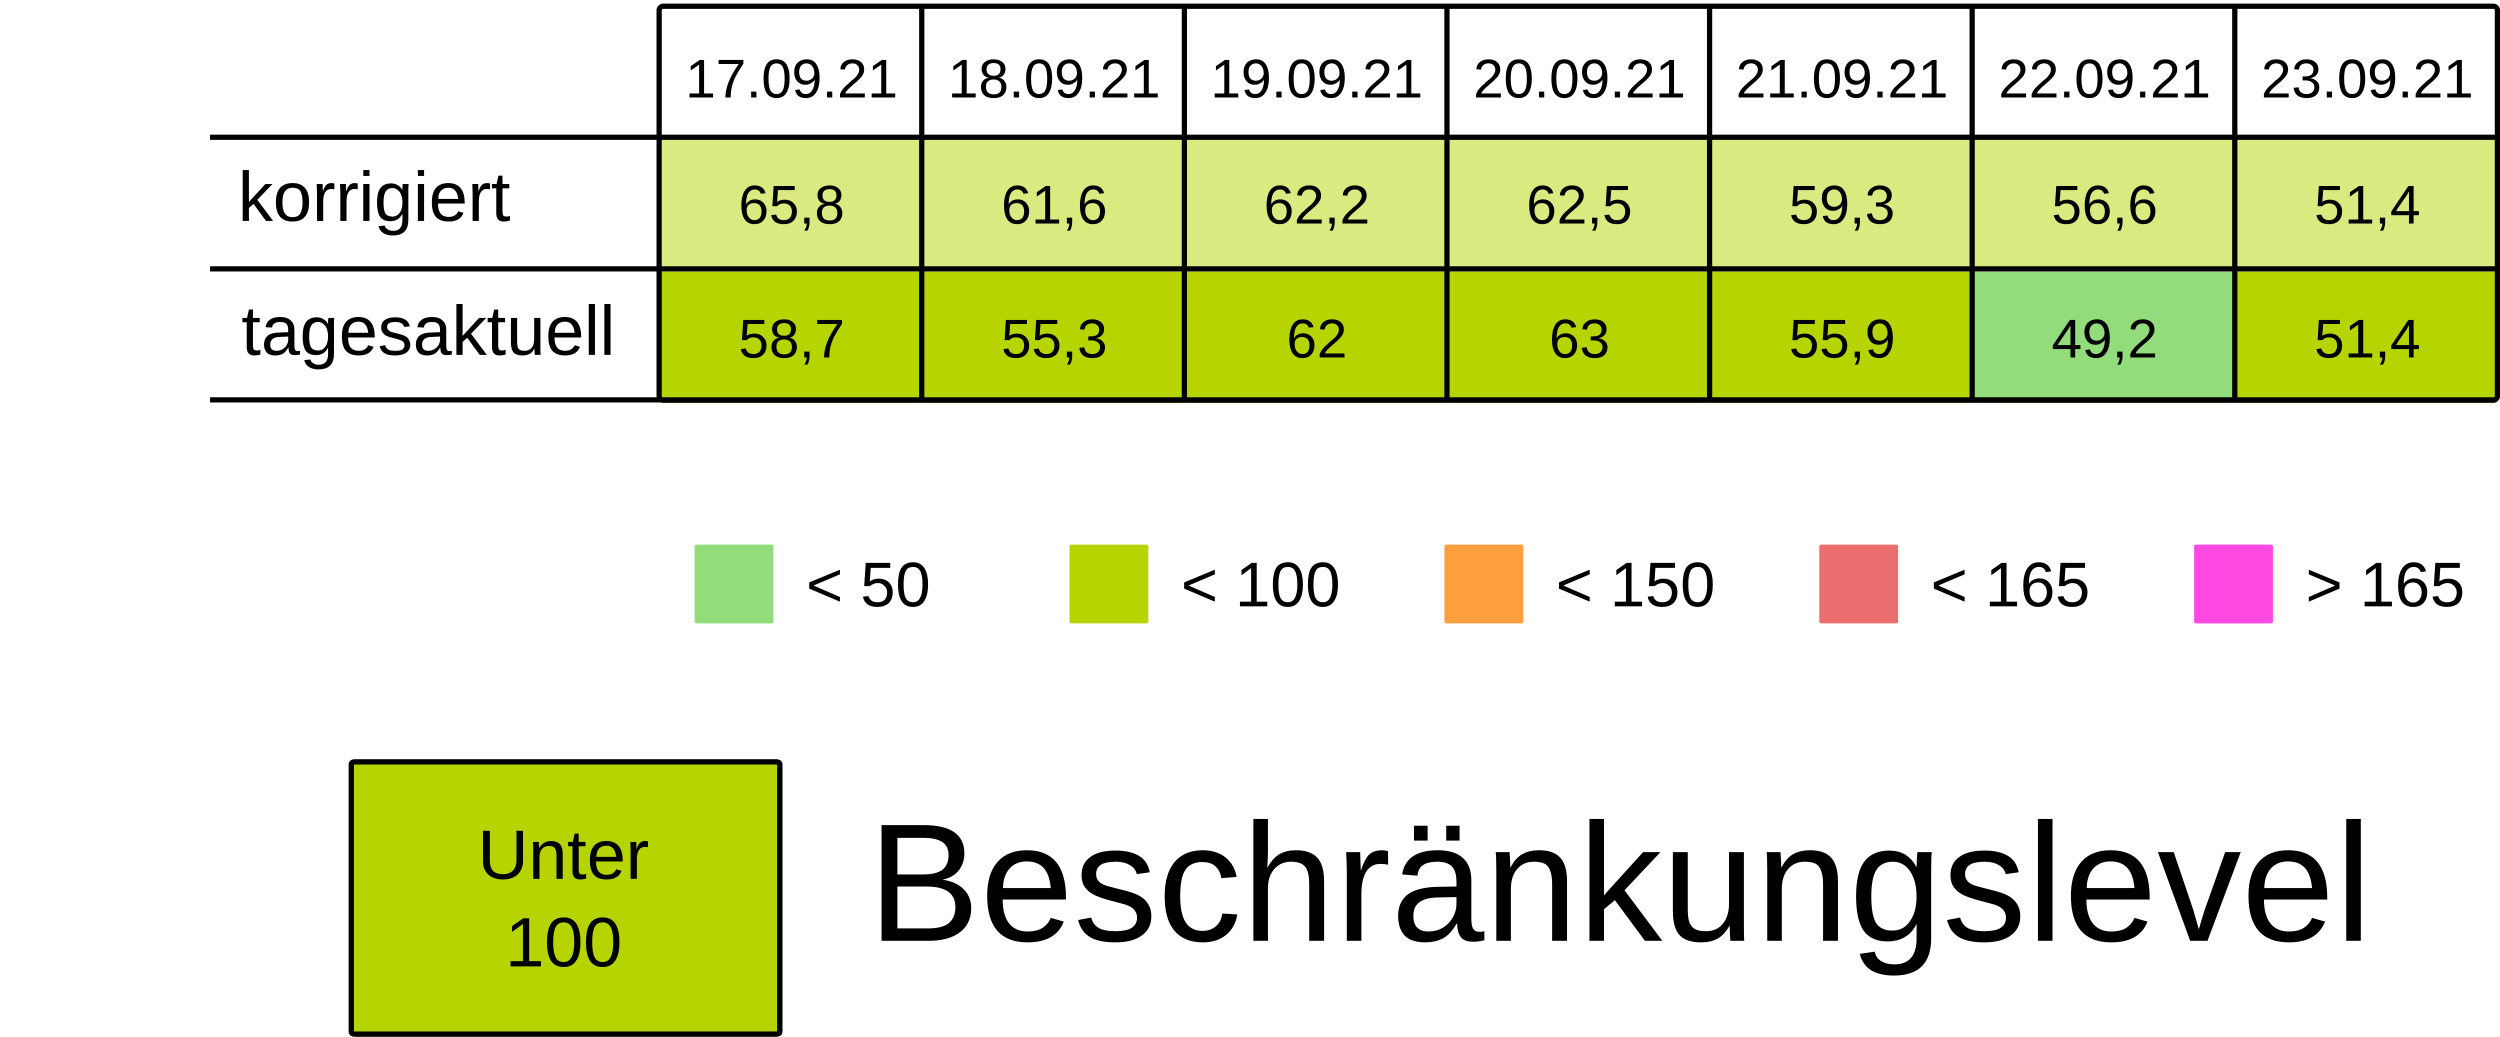
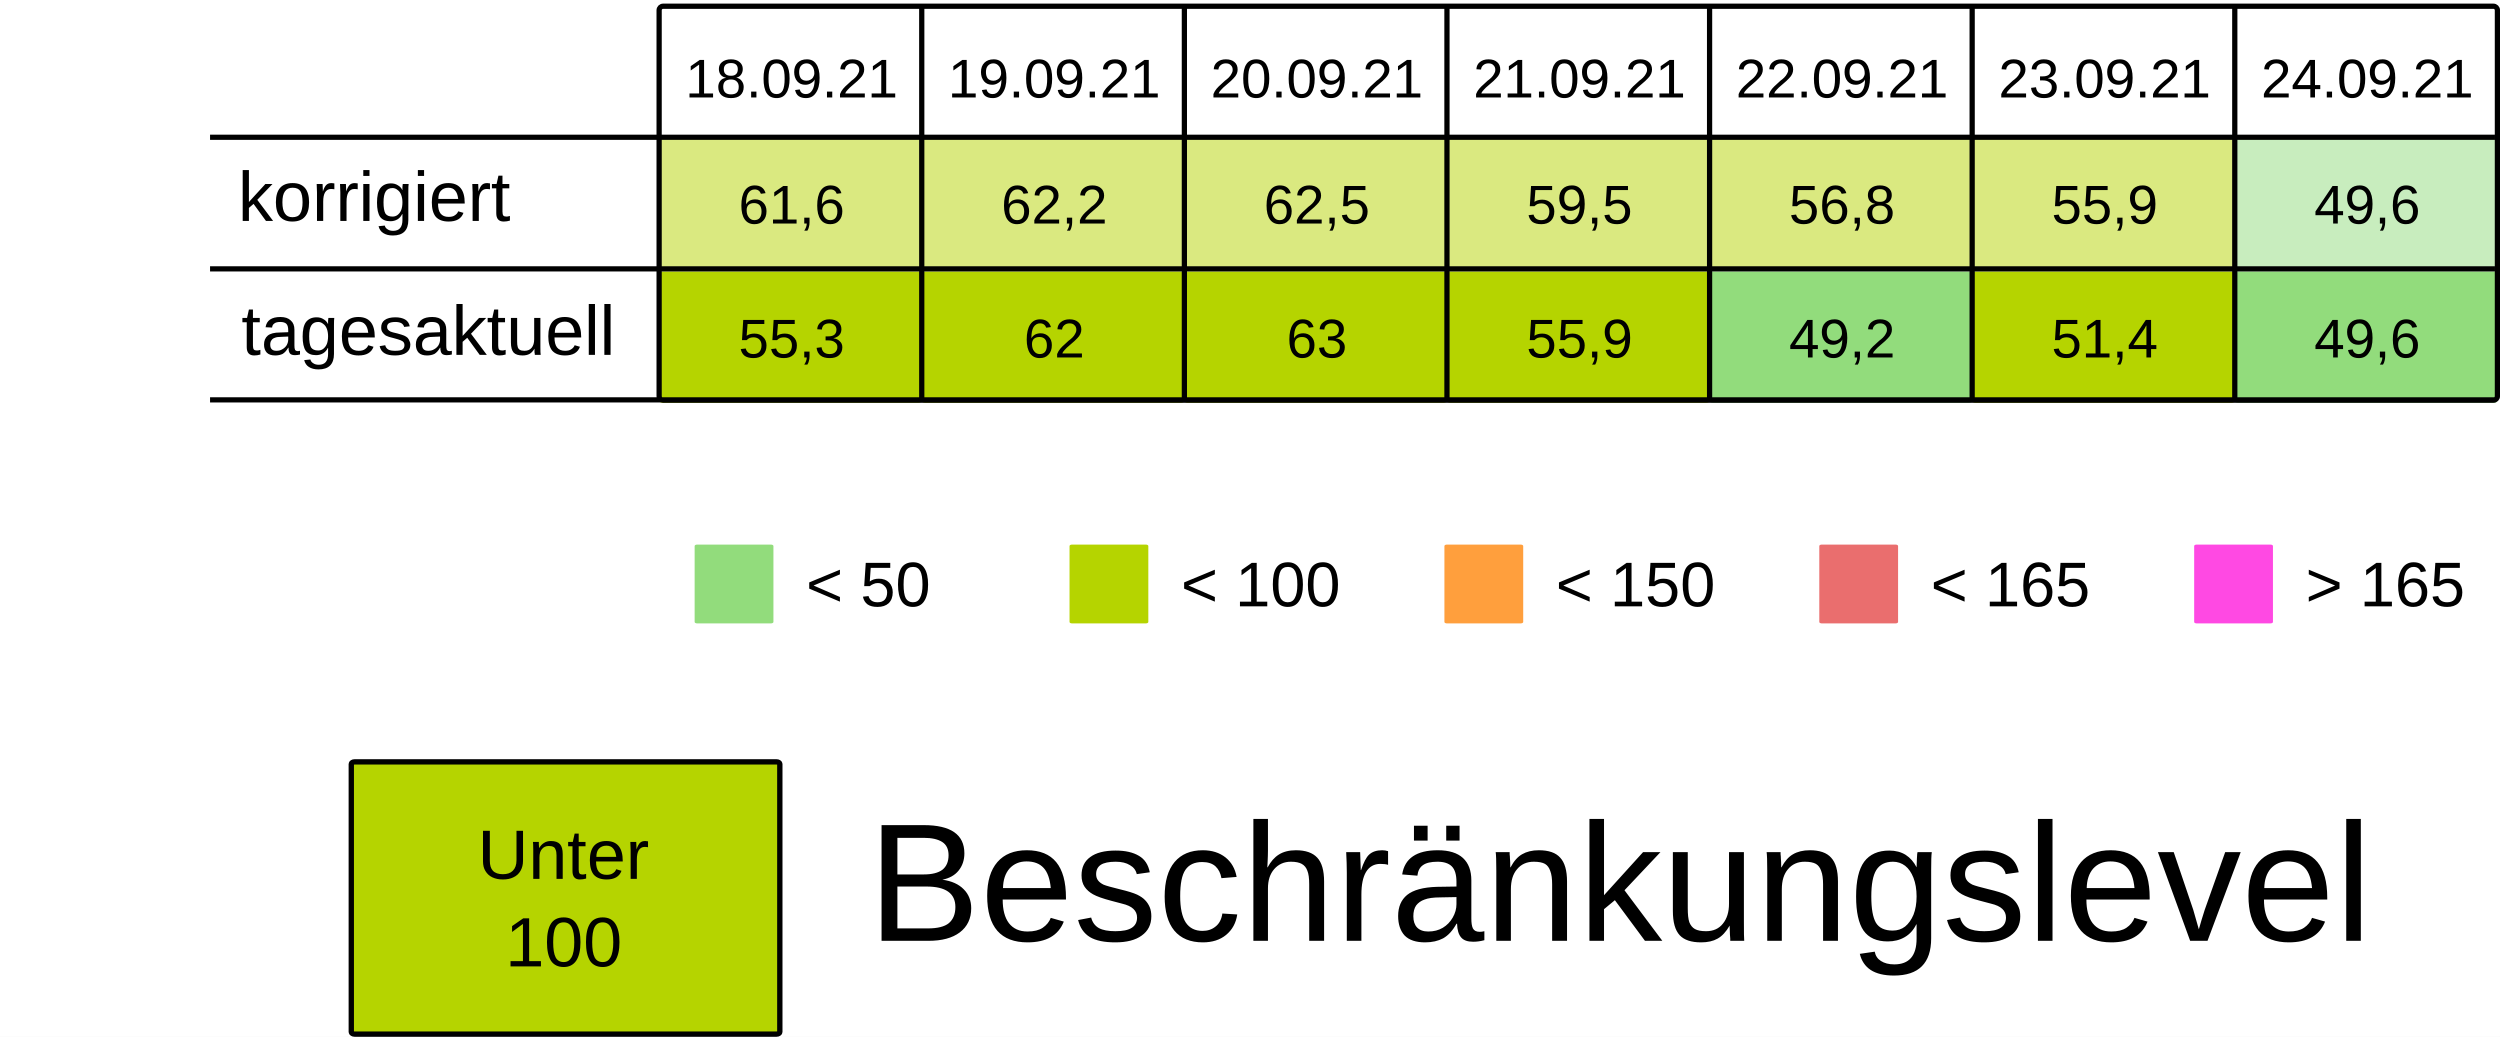
<svg xmlns="http://www.w3.org/2000/svg" viewBox="0 0 125.94 52.229" height="197.399" width="475.994">
  <rect width="100%" height="100%" x="-.001" fill="#fff" />
  <g transform="translate(-13.231 -25.355)">
    <rect ry=".106" rx=".169" y="32.284" x="46.434" height="6.615" width="13.229" fill="#B5D4007F" />
    <rect ry=".106" rx=".169" y="32.284" x="59.664" height="6.615" width="13.229" fill="#B5D4007F" />
    <rect ry=".106" rx=".169" y="32.284" x="72.893" height="6.615" width="13.229" fill="#B5D4007F" />
    <rect ry=".106" rx=".169" y="32.284" x="86.122" height="6.615" width="13.229" fill="#B5D4007F" />
    <rect ry=".106" rx=".169" y="32.284" x="99.351" height="6.615" width="13.229" fill="#B5D4007F" />
    <rect ry=".106" rx=".169" y="32.284" x="112.58" height="6.615" width="13.229" fill="#B5D4007F" />
-     <rect ry=".106" rx=".169" y="32.284" x="125.809" height="6.615" width="13.229" fill="#B5D4007F" />
+     <rect ry=".106" rx=".169" y="32.284" x="125.809" height="6.615" width="13.229" fill="#92dc7c7F" />
    <text y="30.266" x="53.113" style="line-height:125%;-inkscape-font-specification:Arial;text-align:center" font-weight="400" font-size="2.749" letter-spacing="0" word-spacing="0" font-family="Arial" text-anchor="middle" stroke-width=".064">
-       <tspan style="text-align:center" y="30.266" x="53.113">17.09.21</tspan>
+       <tspan style="text-align:center" y="30.266" x="53.113">18.09.21</tspan>
    </text>
    <text y="30.266" x="66.342" style="line-height:125%;-inkscape-font-specification:Arial;text-align:center" font-weight="400" font-size="2.749" letter-spacing="0" word-spacing="0" font-family="Arial" text-anchor="middle" stroke-width=".064">
-       <tspan style="text-align:center" y="30.266" x="66.342">18.09.21</tspan>
+       <tspan style="text-align:center" y="30.266" x="66.342">19.09.21</tspan>
    </text>
    <text y="30.266" x="79.571" style="line-height:125%;-inkscape-font-specification:Arial;text-align:center" font-weight="400" font-size="2.749" letter-spacing="0" word-spacing="0" font-family="Arial" text-anchor="middle" stroke-width=".064">
-       <tspan style="text-align:center" y="30.266" x="79.571">19.09.21</tspan>
+       <tspan style="text-align:center" y="30.266" x="79.571">20.09.21</tspan>
    </text>
    <text y="30.266" x="92.8" style="line-height:125%;-inkscape-font-specification:Arial;text-align:center" font-weight="400" font-size="2.749" letter-spacing="0" word-spacing="0" font-family="Arial" text-anchor="middle" stroke-width=".064">
-       <tspan style="text-align:center" y="30.266" x="92.8">20.09.21</tspan>
+       <tspan style="text-align:center" y="30.266" x="92.8">21.09.21</tspan>
    </text>
    <text y="30.266" x="106.029" style="line-height:125%;-inkscape-font-specification:Arial;text-align:center" font-weight="400" font-size="2.749" letter-spacing="0" word-spacing="0" font-family="Arial" text-anchor="middle" stroke-width=".064">
-       <tspan style="text-align:center" y="30.266" x="106.029">21.09.21</tspan>
+       <tspan style="text-align:center" y="30.266" x="106.029">22.09.21</tspan>
    </text>
    <text y="30.266" x="119.258" style="line-height:125%;-inkscape-font-specification:Arial;text-align:center" font-weight="400" font-size="2.749" letter-spacing="0" word-spacing="0" font-family="Arial" text-anchor="middle" stroke-width=".064">
-       <tspan style="text-align:center" y="30.266" x="119.258">22.09.21</tspan>
+       <tspan style="text-align:center" y="30.266" x="119.258">23.09.21</tspan>
    </text>
    <text y="30.266" x="132.488" style="line-height:125%;-inkscape-font-specification:Arial;text-align:center" font-weight="400" font-size="2.749" letter-spacing="0" word-spacing="0" font-family="Arial" text-anchor="middle" stroke-width=".064">
-       <tspan style="text-align:center" y="30.266" x="132.488">23.09.21</tspan>
+       <tspan style="text-align:center" y="30.266" x="132.488">24.09.21</tspan>
    </text>
    <text y="36.616" x="53.113" style="line-height:125%;-inkscape-font-specification:Arial;text-align:center" font-weight="400" font-size="2.749" letter-spacing="0" word-spacing="0" font-family="Arial" text-anchor="middle" stroke-width=".064">
-       <tspan style="text-align:center" y="36.616" x="53.113">65,8</tspan>
+       <tspan style="text-align:center" y="36.616" x="53.113">61,6</tspan>
    </text>
    <text y="36.616" x="66.342" style="line-height:125%;-inkscape-font-specification:Arial;text-align:center" font-weight="400" font-size="2.749" letter-spacing="0" word-spacing="0" font-family="Arial" text-anchor="middle" stroke-width=".064">
-       <tspan style="text-align:center" y="36.616" x="66.342">61,6</tspan>
+       <tspan style="text-align:center" y="36.616" x="66.342">62,2</tspan>
    </text>
    <text y="36.616" x="79.571" style="line-height:125%;-inkscape-font-specification:Arial;text-align:center" font-weight="400" font-size="2.749" letter-spacing="0" word-spacing="0" font-family="Arial" text-anchor="middle" stroke-width=".064">
-       <tspan style="text-align:center" y="36.616" x="79.571">62,2</tspan>
+       <tspan style="text-align:center" y="36.616" x="79.571">62,5</tspan>
    </text>
    <text y="36.616" x="92.8" style="line-height:125%;-inkscape-font-specification:Arial;text-align:center" font-weight="400" font-size="2.749" letter-spacing="0" word-spacing="0" font-family="Arial" text-anchor="middle" stroke-width=".064">
-       <tspan style="text-align:center" y="36.616" x="92.8">62,5</tspan>
+       <tspan style="text-align:center" y="36.616" x="92.8">59,5</tspan>
    </text>
    <text y="36.616" x="106.029" style="line-height:125%;-inkscape-font-specification:Arial;text-align:center" font-weight="400" font-size="2.749" letter-spacing="0" word-spacing="0" font-family="Arial" text-anchor="middle" stroke-width=".064">
-       <tspan style="text-align:center" y="36.616" x="106.029">59,3</tspan>
+       <tspan style="text-align:center" y="36.616" x="106.029">56,8</tspan>
    </text>
    <text y="36.616" x="119.258" style="line-height:125%;-inkscape-font-specification:Arial;text-align:center" font-weight="400" font-size="2.749" letter-spacing="0" word-spacing="0" font-family="Arial" text-anchor="middle" stroke-width=".064">
-       <tspan style="text-align:center" y="36.616" x="119.258">56,6</tspan>
+       <tspan style="text-align:center" y="36.616" x="119.258">55,9</tspan>
    </text>
    <text y="36.616" x="132.488" style="line-height:125%;-inkscape-font-specification:Arial;text-align:center" font-weight="400" font-size="2.749" letter-spacing="0" word-spacing="0" font-family="Arial" text-anchor="middle" stroke-width=".064">
-       <tspan style="text-align:center" y="36.616" x="132.488">51,4</tspan>
+       <tspan style="text-align:center" y="36.616" x="132.488">49,6</tspan>
    </text>
    <rect ry=".071" rx=".12" y="52.79" x="48.224" height="3.969" width="3.969" fill="#92dc7c" />
    <text y="55.896" x="53.84" style="line-height:125%;-inkscape-font-specification:Arial" font-weight="400" font-size="3.175" letter-spacing="0" word-spacing="0" font-family="Arial" stroke-width=".265">
      <tspan y="55.896" x="53.84">&lt; 50</tspan>
    </text>
    <rect ry=".071" rx=".12" y="52.79" x="67.11" height="3.969" width="3.969" fill="#B5D400" />
    <text y="55.896" x="72.726" style="line-height:125%;-inkscape-font-specification:Arial" font-weight="400" font-size="3.175" letter-spacing="0" word-spacing="0" font-family="Arial" stroke-width=".265">
      <tspan y="55.896" x="72.726">&lt; 100</tspan>
    </text>
    <rect ry=".071" rx=".12" y="52.79" x="104.88" height="3.969" width="3.969" fill="#ea6e6e" />
    <text y="55.896" x="110.496" style="line-height:125%;-inkscape-font-specification:Arial" font-weight="400" font-size="3.175" letter-spacing="0" word-spacing="0" font-family="Arial" stroke-width=".265">
      <tspan y="55.896" x="110.496">&lt; 165</tspan>
    </text>
    <rect ry=".071" rx=".12" y="52.79" x="123.765" height="3.969" width="3.969" fill="#FF49E3" />
    <text y="55.896" x="129.381" style="line-height:125%;-inkscape-font-specification:Arial" font-weight="400" font-size="3.175" letter-spacing="0" word-spacing="0" font-family="Arial" stroke-width=".265">
      <tspan y="55.896" x="129.381">&gt; 165</tspan>
    </text>
    <rect ry=".071" rx=".12" y="52.79" x="85.995" height="3.969" width="3.969" fill="#ff9f3d" />
    <text y="55.896" x="91.61" style="line-height:125%;-inkscape-font-specification:Arial" font-weight="400" font-size="3.175" letter-spacing="0" word-spacing="0" font-family="Arial" stroke-width=".265">
      <tspan y="55.896" x="91.61">&lt; 150</tspan>
    </text>
    <rect ry=".106" rx=".169" y="39.031" x="46.435" height="6.615" width="13.229" fill="#B5D400" />
    <rect ry=".106" rx=".169" y="39.031" x="59.665" height="6.615" width="13.229" fill="#B5D400" />
    <rect ry=".106" rx=".169" y="39.031" x="72.894" height="6.615" width="13.229" fill="#B5D400" />
    <rect ry=".106" rx=".169" y="39.031" x="86.123" height="6.615" width="13.229" fill="#B5D400" />
-     <rect ry=".106" rx=".169" y="39.031" x="99.352" height="6.615" width="13.229" fill="#B5D400" />
-     <rect ry=".106" rx=".169" y="39.031" x="112.581" height="6.615" width="13.229" fill="#92dc7c" />
-     <rect ry=".106" rx=".169" y="39.031" x="125.81" height="6.615" width="13.229" fill="#B5D400" />
+     <rect ry=".106" rx=".169" y="39.031" x="99.352" height="6.615" width="13.229" fill="#92dc7c" />
+     <rect ry=".106" rx=".169" y="39.031" x="112.581" height="6.615" width="13.229" fill="#B5D400" />
+     <rect ry=".106" rx=".169" y="39.031" x="125.81" height="6.615" width="13.229" fill="#92dc7c" />
    <text y="43.363" x="53.114" style="line-height:125%;-inkscape-font-specification:Arial;text-align:center" font-weight="400" font-size="2.749" letter-spacing="0" word-spacing="0" font-family="Arial" text-anchor="middle" stroke-width=".064">
-       <tspan style="text-align:center" y="43.363" x="53.114">58,7</tspan>
+       <tspan style="text-align:center" y="43.363" x="53.114">55,3</tspan>
    </text>
    <text y="43.363" x="66.343" style="line-height:125%;-inkscape-font-specification:Arial;text-align:center" font-weight="400" font-size="2.749" letter-spacing="0" word-spacing="0" font-family="Arial" text-anchor="middle" stroke-width=".064">
-       <tspan style="text-align:center" y="43.363" x="66.343">55,3</tspan>
+       <tspan style="text-align:center" y="43.363" x="66.343">62</tspan>
    </text>
    <text y="43.363" x="79.572" style="line-height:125%;-inkscape-font-specification:Arial;text-align:center" font-weight="400" font-size="2.749" letter-spacing="0" word-spacing="0" font-family="Arial" text-anchor="middle" stroke-width=".064">
-       <tspan style="text-align:center" y="43.363" x="79.572">62</tspan>
+       <tspan style="text-align:center" y="43.363" x="79.572">63</tspan>
    </text>
    <text y="43.363" x="92.801" style="line-height:125%;-inkscape-font-specification:Arial;text-align:center" font-weight="400" font-size="2.749" letter-spacing="0" word-spacing="0" font-family="Arial" text-anchor="middle" stroke-width=".064">
-       <tspan style="text-align:center" y="43.363" x="92.801">63</tspan>
+       <tspan style="text-align:center" y="43.363" x="92.801">55,9</tspan>
    </text>
    <text y="43.363" x="106.03" style="line-height:125%;-inkscape-font-specification:Arial;text-align:center" font-weight="400" font-size="2.749" letter-spacing="0" word-spacing="0" font-family="Arial" text-anchor="middle" stroke-width=".064">
-       <tspan style="text-align:center" y="43.363" x="106.03">55,9</tspan>
+       <tspan style="text-align:center" y="43.363" x="106.03">49,2</tspan>
    </text>
    <text y="43.363" x="119.259" style="line-height:125%;-inkscape-font-specification:Arial;text-align:center" font-weight="400" font-size="2.749" letter-spacing="0" word-spacing="0" font-family="Arial" text-anchor="middle" stroke-width=".064">
-       <tspan style="text-align:center" y="43.363" x="119.259">49,2</tspan>
+       <tspan style="text-align:center" y="43.363" x="119.259">51,4</tspan>
    </text>
    <text y="43.363" x="132.489" style="line-height:125%;-inkscape-font-specification:Arial;text-align:center" font-weight="400" font-size="2.749" letter-spacing="0" word-spacing="0" font-family="Arial" text-anchor="middle" stroke-width=".064">
-       <tspan style="text-align:center" y="43.363" x="132.489">51,4</tspan>
+       <tspan style="text-align:center" y="43.363" x="132.489">49,6</tspan>
    </text>
    <text style="line-height:125%;-inkscape-font-specification:Arial" x="25.224" y="36.483" font-weight="400" font-size="3.528" font-family="Arial" letter-spacing="0" word-spacing="0" stroke-width=".265">
      <tspan x="25.224" y="36.483">korrigiert</tspan>
    </text>
    <text style="line-height:125%;-inkscape-font-specification:Arial" x="25.396" y="43.23" font-weight="400" font-size="3.528" font-family="Arial" letter-spacing="0" word-spacing="0" stroke-width=".265">
      <tspan x="25.396" y="43.23">tagesaktuell</tspan>
    </text>
    <path d="M59.665 25.802v19.844zm13.23 0v19.844zm13.228 0v19.844zm13.23 0v19.844zm13.228 0v19.844zm13.23 0v19.844zM23.812 32.27h115.096zm0 6.629h115.096zm0 6.6h115.096zm22.823-19.83h92.206c.11 0 .2.09.2.2v19.445a.2.2 0 01-.2.2H46.635a.2.2 0 01-.2-.2V25.869c0-.11.089-.2.2-.2z" fill="none" stroke="#000" stroke-width=".264" />
    <rect ry=".108" rx=".169" y="63.735" x="30.927" height="13.715" width="21.588" fill="#B5D400" stroke-miterlimit="0" stroke="#000" stroke-width=".269" />
    <text y="69.629" x="41.626" style="line-height:125%;-inkscape-font-specification:Arial;text-align:center" font-weight="400" font-size="3.528" letter-spacing="0" word-spacing="0" font-family="Arial" text-anchor="middle" stroke-width=".265">
      <tspan style="text-align:center" y="69.629" x="42.1">Unter</tspan>
      <tspan style="text-align:center" y="74.038" x="41.626">100</tspan>
    </text>
    <text style="line-height:125%;-inkscape-font-specification:Arial" x="56.955" y="72.75" font-weight="400" font-size="8.467" font-family="Arial" letter-spacing="0" word-spacing="0" stroke-width=".265">
      <tspan x="56.955" y="72.75">Beschränkungslevel</tspan>
    </text>
  </g>
</svg>
